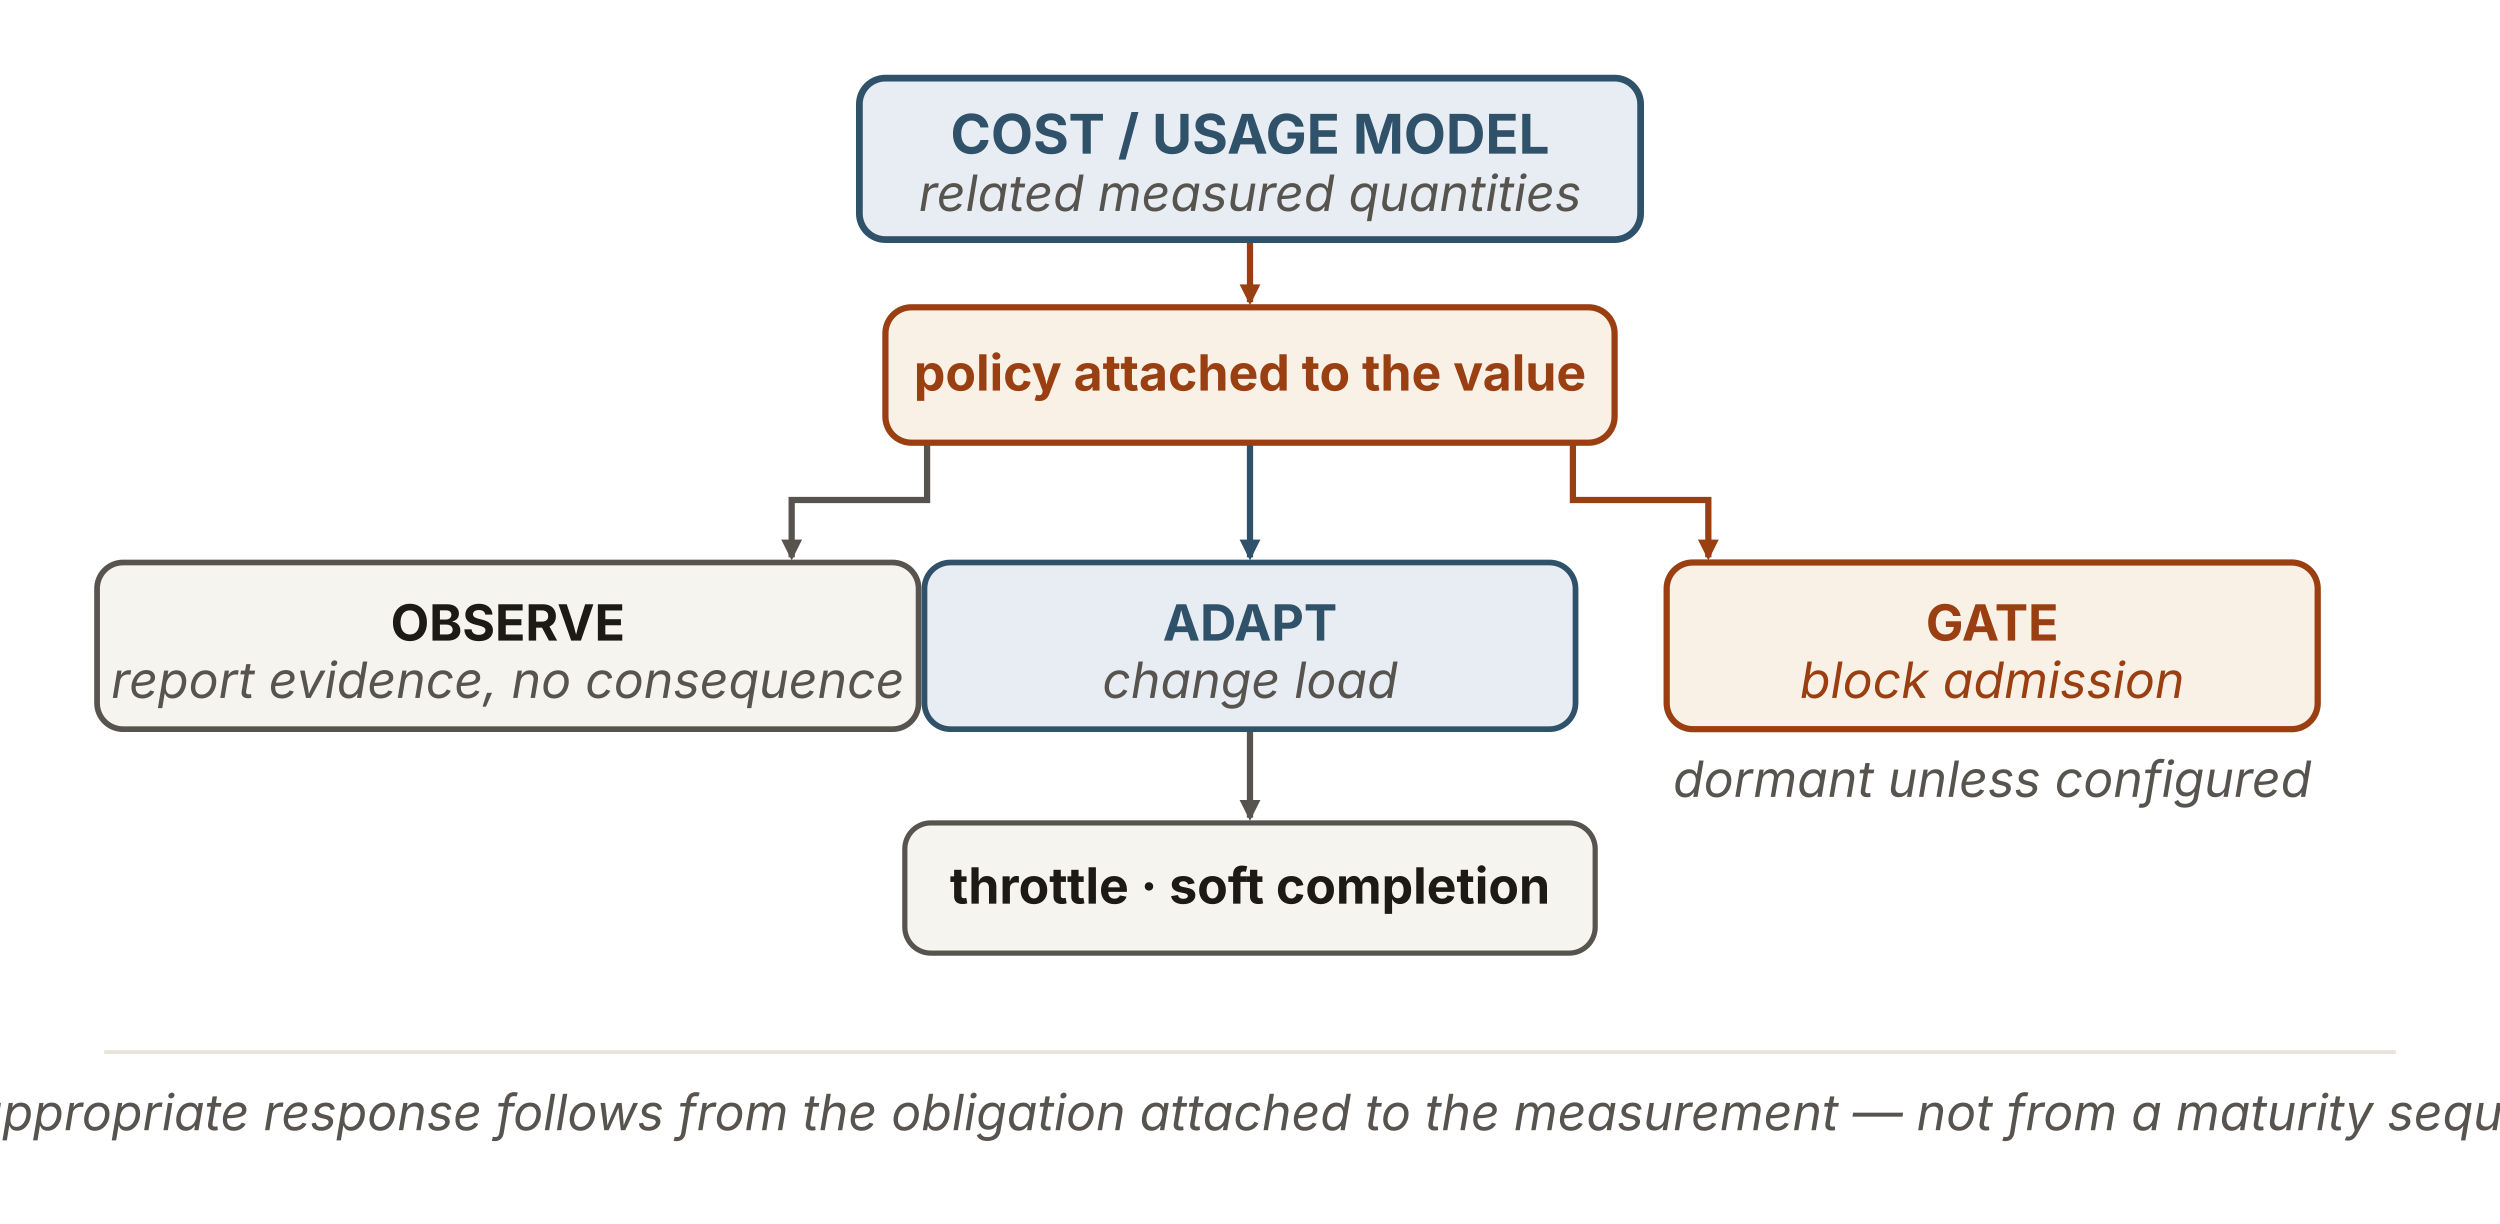
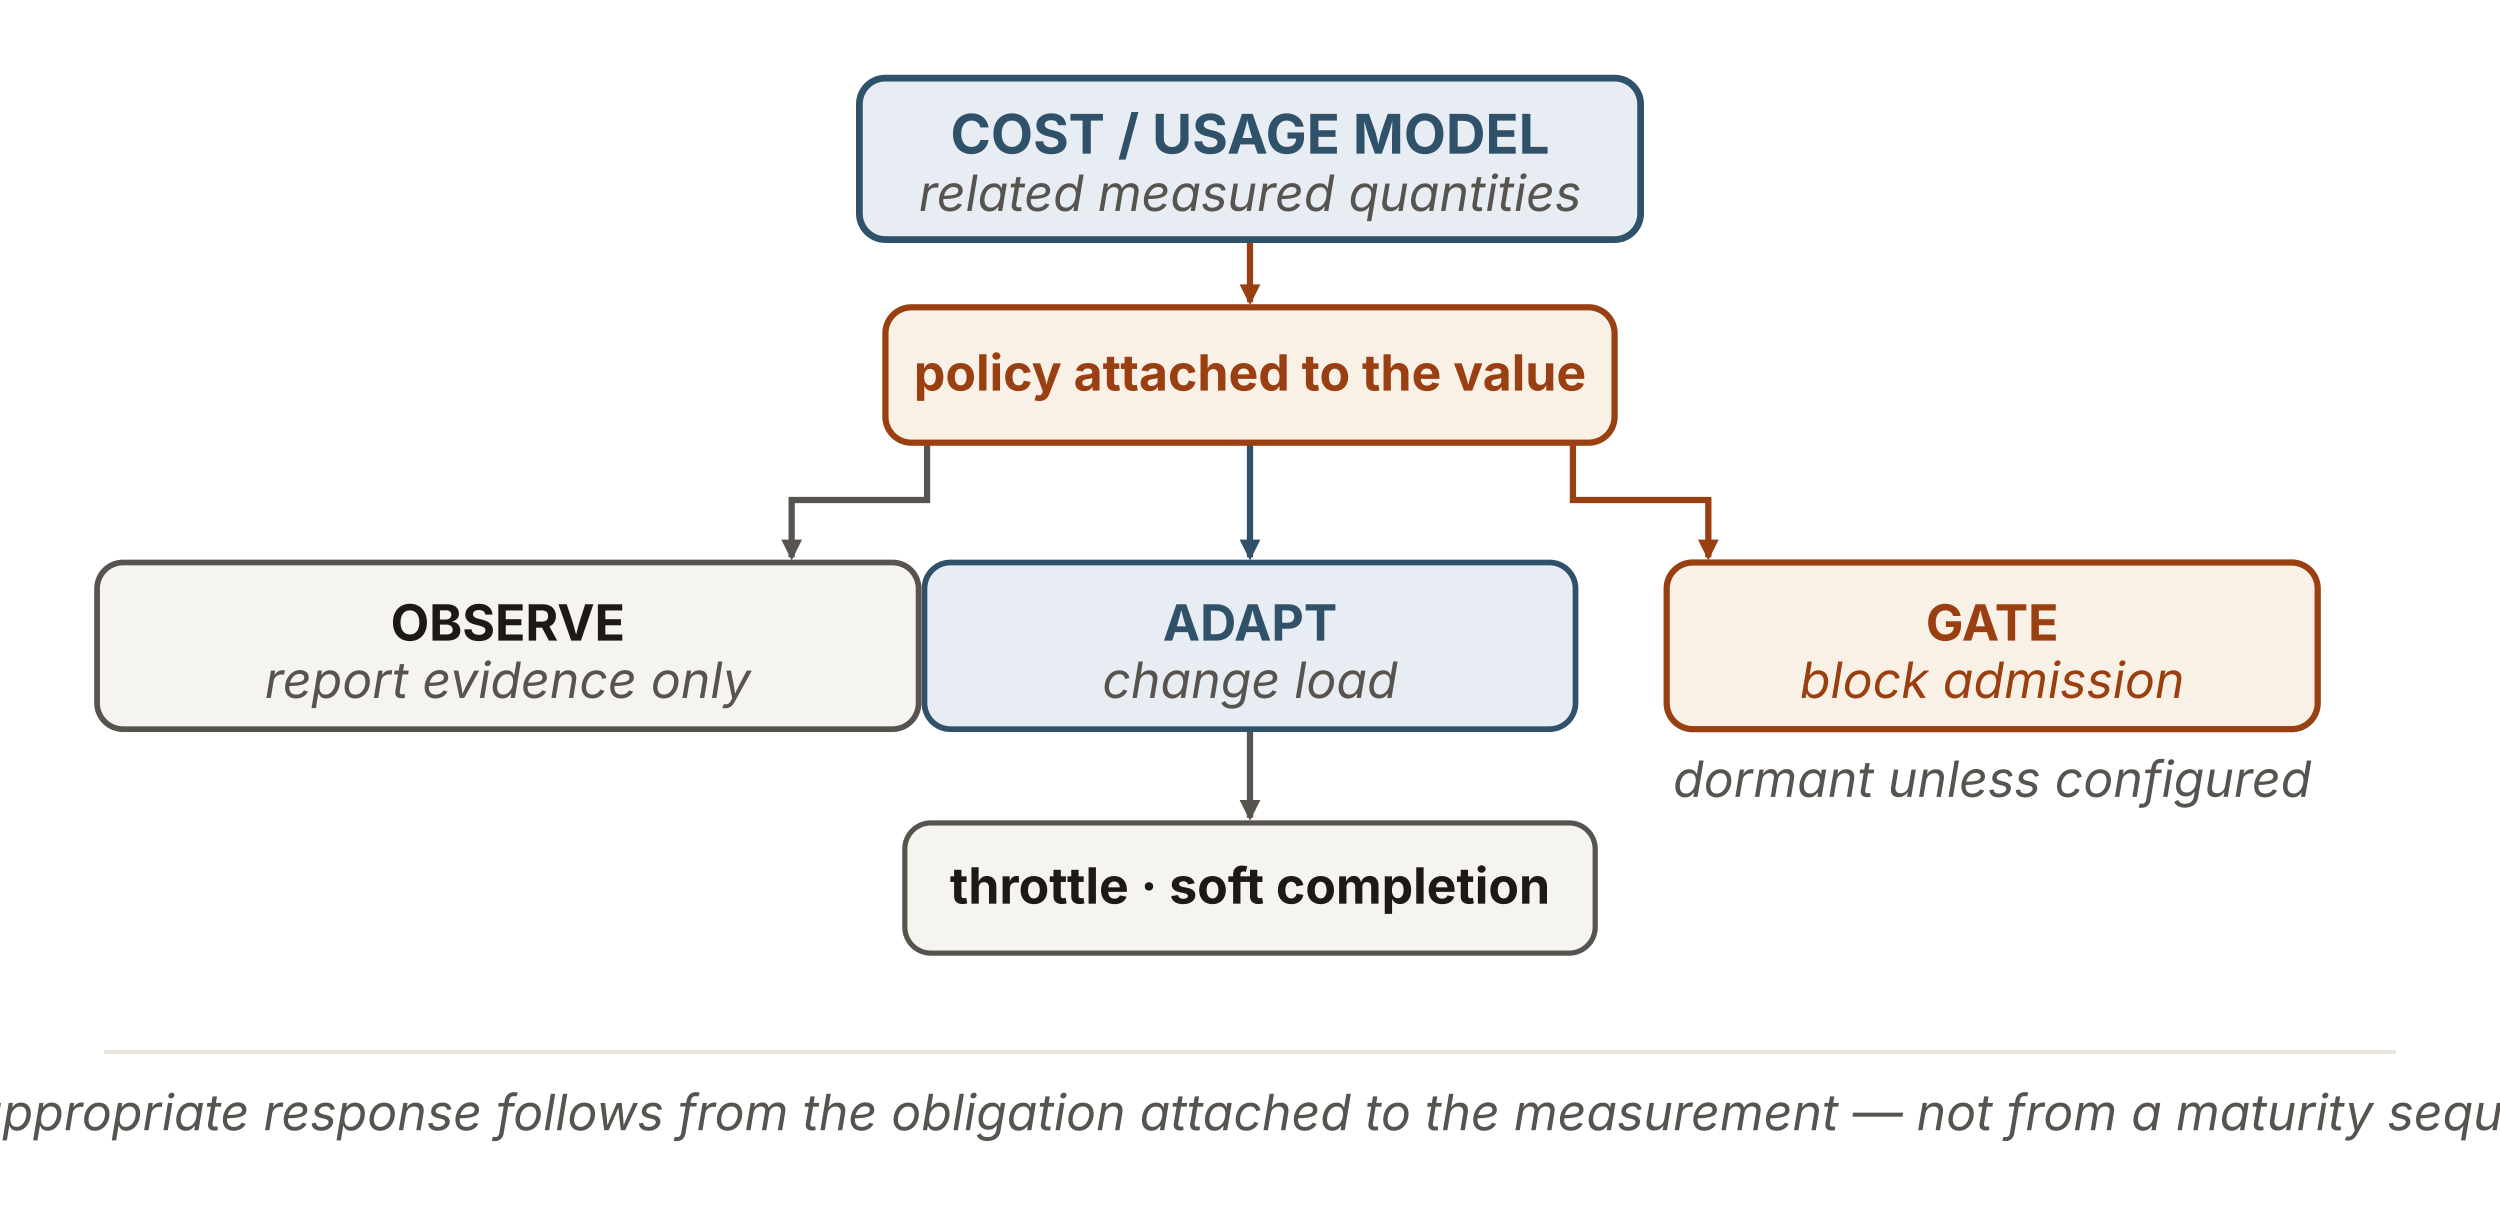
<svg xmlns="http://www.w3.org/2000/svg" viewBox="0 0 960 470" width="960" height="470" role="img" aria-labelledby="cgTitle cgDesc" font-family="'Source Sans 3', -apple-system, 'Segoe UI', sans-serif">
  <defs>
    <marker id="cg-n" viewBox="0 0 10 10" refX="8.5" refY="5" markerWidth="8" markerHeight="8" orient="auto" markerUnits="userSpaceOnUse">
      <path d="M0 0 L10 5 L0 10 z" fill="#57534e" />
    </marker>
    <marker id="cg-b" viewBox="0 0 10 10" refX="8.5" refY="5" markerWidth="8" markerHeight="8" orient="auto" markerUnits="userSpaceOnUse">
      <path d="M0 0 L10 5 L0 10 z" fill="#2f5169" />
    </marker>
    <marker id="cg-r" viewBox="0 0 10 10" refX="8.5" refY="5" markerWidth="8" markerHeight="8" orient="auto" markerUnits="userSpaceOnUse">
      <path d="M0 0 L10 5 L0 10 z" fill="#9a3f12" />
    </marker>
  </defs>
  <line x1="480" y1="92" x2="480" y2="116" stroke="#9a3f12" stroke-width="2.4" marker-end="url(#cg-r)" />
  <g fill="none" stroke-width="2.4">
    <path d="M356,170 L356,192 L304,192 L304,214" stroke="#57534e" marker-end="url(#cg-n)" />
    <path d="M480,170 L480,214" stroke="#2f5169" marker-end="url(#cg-b)" />
    <path d="M604,170 L604,192 L656,192 L656,214" stroke="#9a3f12" marker-end="url(#cg-r)" />
  </g>
  <line x1="480" y1="280" x2="480" y2="314" stroke="#57534e" stroke-width="2.4" marker-end="url(#cg-n)" />
  <rect id="model" x="330" y="30" width="300" height="62" rx="10" fill="#e7edf3" stroke="#2f5169" stroke-width="2.6" />
  <text x="480" y="59" text-anchor="middle" font-size="21" font-weight="700" fill="#2f5169">COST / USAGE MODEL</text>
  <text x="480" y="81" text-anchor="middle" font-size="19.2" font-style="italic" fill="#57534e">related measured quantities</text>
  <rect id="policy" x="340" y="118" width="280" height="52" rx="10" fill="#faf1e6" stroke="#9a3f12" stroke-width="2.4" />
  <text x="480" y="150" text-anchor="middle" font-size="19.2" font-weight="700" fill="#9a3f12">policy attached to the value</text>
  <rect id="observe" x="37.27" y="216" width="315.47" height="64" rx="10" fill="#f6f4ef" stroke="#57534e" stroke-width="2.2" />
  <text x="195" y="246" text-anchor="middle" font-size="19.2" font-weight="700" fill="#1c1917">OBSERVE</text>
-   <text x="195" y="268" text-anchor="middle" font-size="19.2" font-style="italic" fill="#57534e">report evidence, no consequence</text>
+   <text x="195" y="268" text-anchor="middle" font-size="19.2" font-style="italic" fill="#57534e">report evidence only</text>
  <rect id="adapt" x="355" y="216" width="250" height="64" rx="10" fill="#e7edf3" stroke="#2f5169" stroke-width="2.2" />
  <text x="480" y="246" text-anchor="middle" font-size="19.2" font-weight="700" fill="#2f5169">ADAPT</text>
  <text x="480" y="268" text-anchor="middle" font-size="19.2" font-style="italic" fill="#57534e">change load</text>
  <rect id="throttle" x="347.45" y="316" width="265.1" height="50" rx="10" fill="#f6f4ef" stroke="#57534e" stroke-width="2" />
  <text x="480" y="347" text-anchor="middle" font-size="19.2" font-weight="700" fill="#1c1917">throttle · soft completion</text>
  <rect id="gate" x="640" y="216" width="250" height="64" rx="10" fill="#faf1e6" stroke="#9a3f12" stroke-width="2.4" />
  <text x="765" y="246" text-anchor="middle" font-size="19.2" font-weight="700" fill="#9a3f12">GATE</text>
  <text x="765" y="268" text-anchor="middle" font-size="19.2" font-style="italic" fill="#9a3f12">block admission</text>
  <text x="765" y="306" text-anchor="middle" font-size="19.2" font-style="italic" fill="#57534e">dormant unless configured</text>
  <line x1="40" y1="404" x2="920" y2="404" stroke="#e7e2da" stroke-width="1.4" />
  <text x="480" y="434" text-anchor="middle" font-size="19.2" font-style="italic" fill="#57534e">The appropriate response follows from the obligation attached to the measurement — not from a maturity sequence.</text>
</svg>
